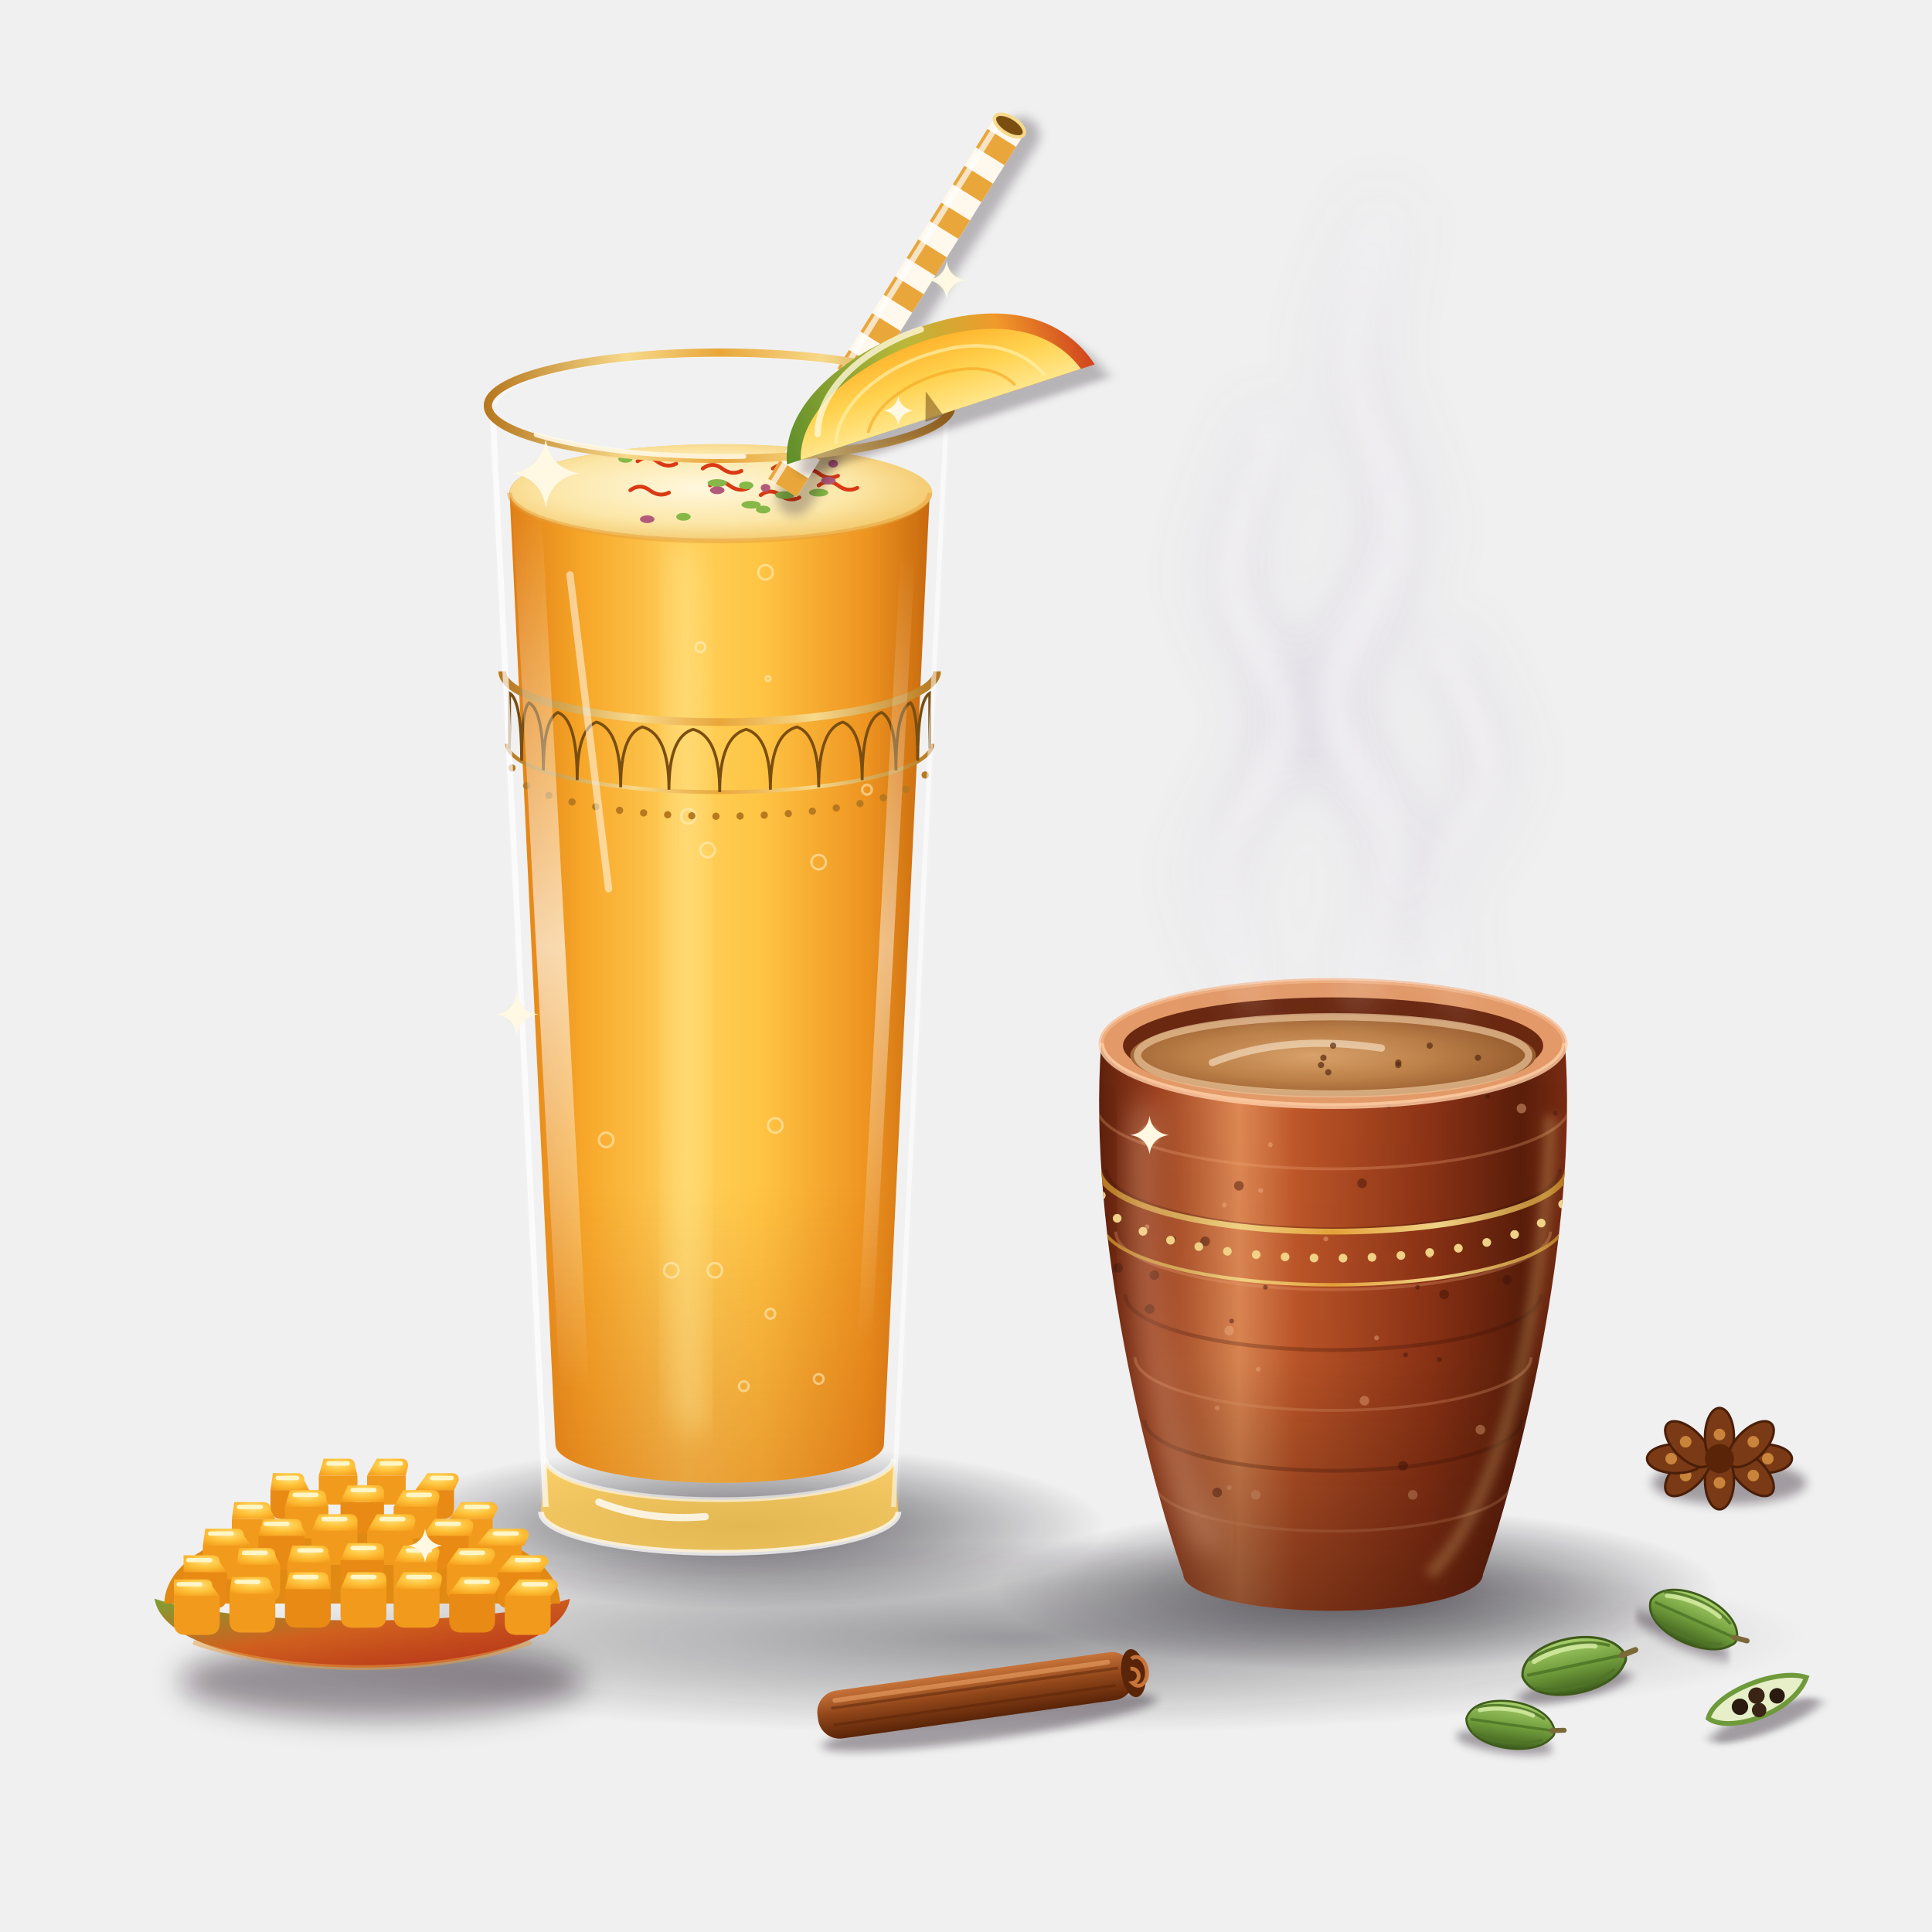
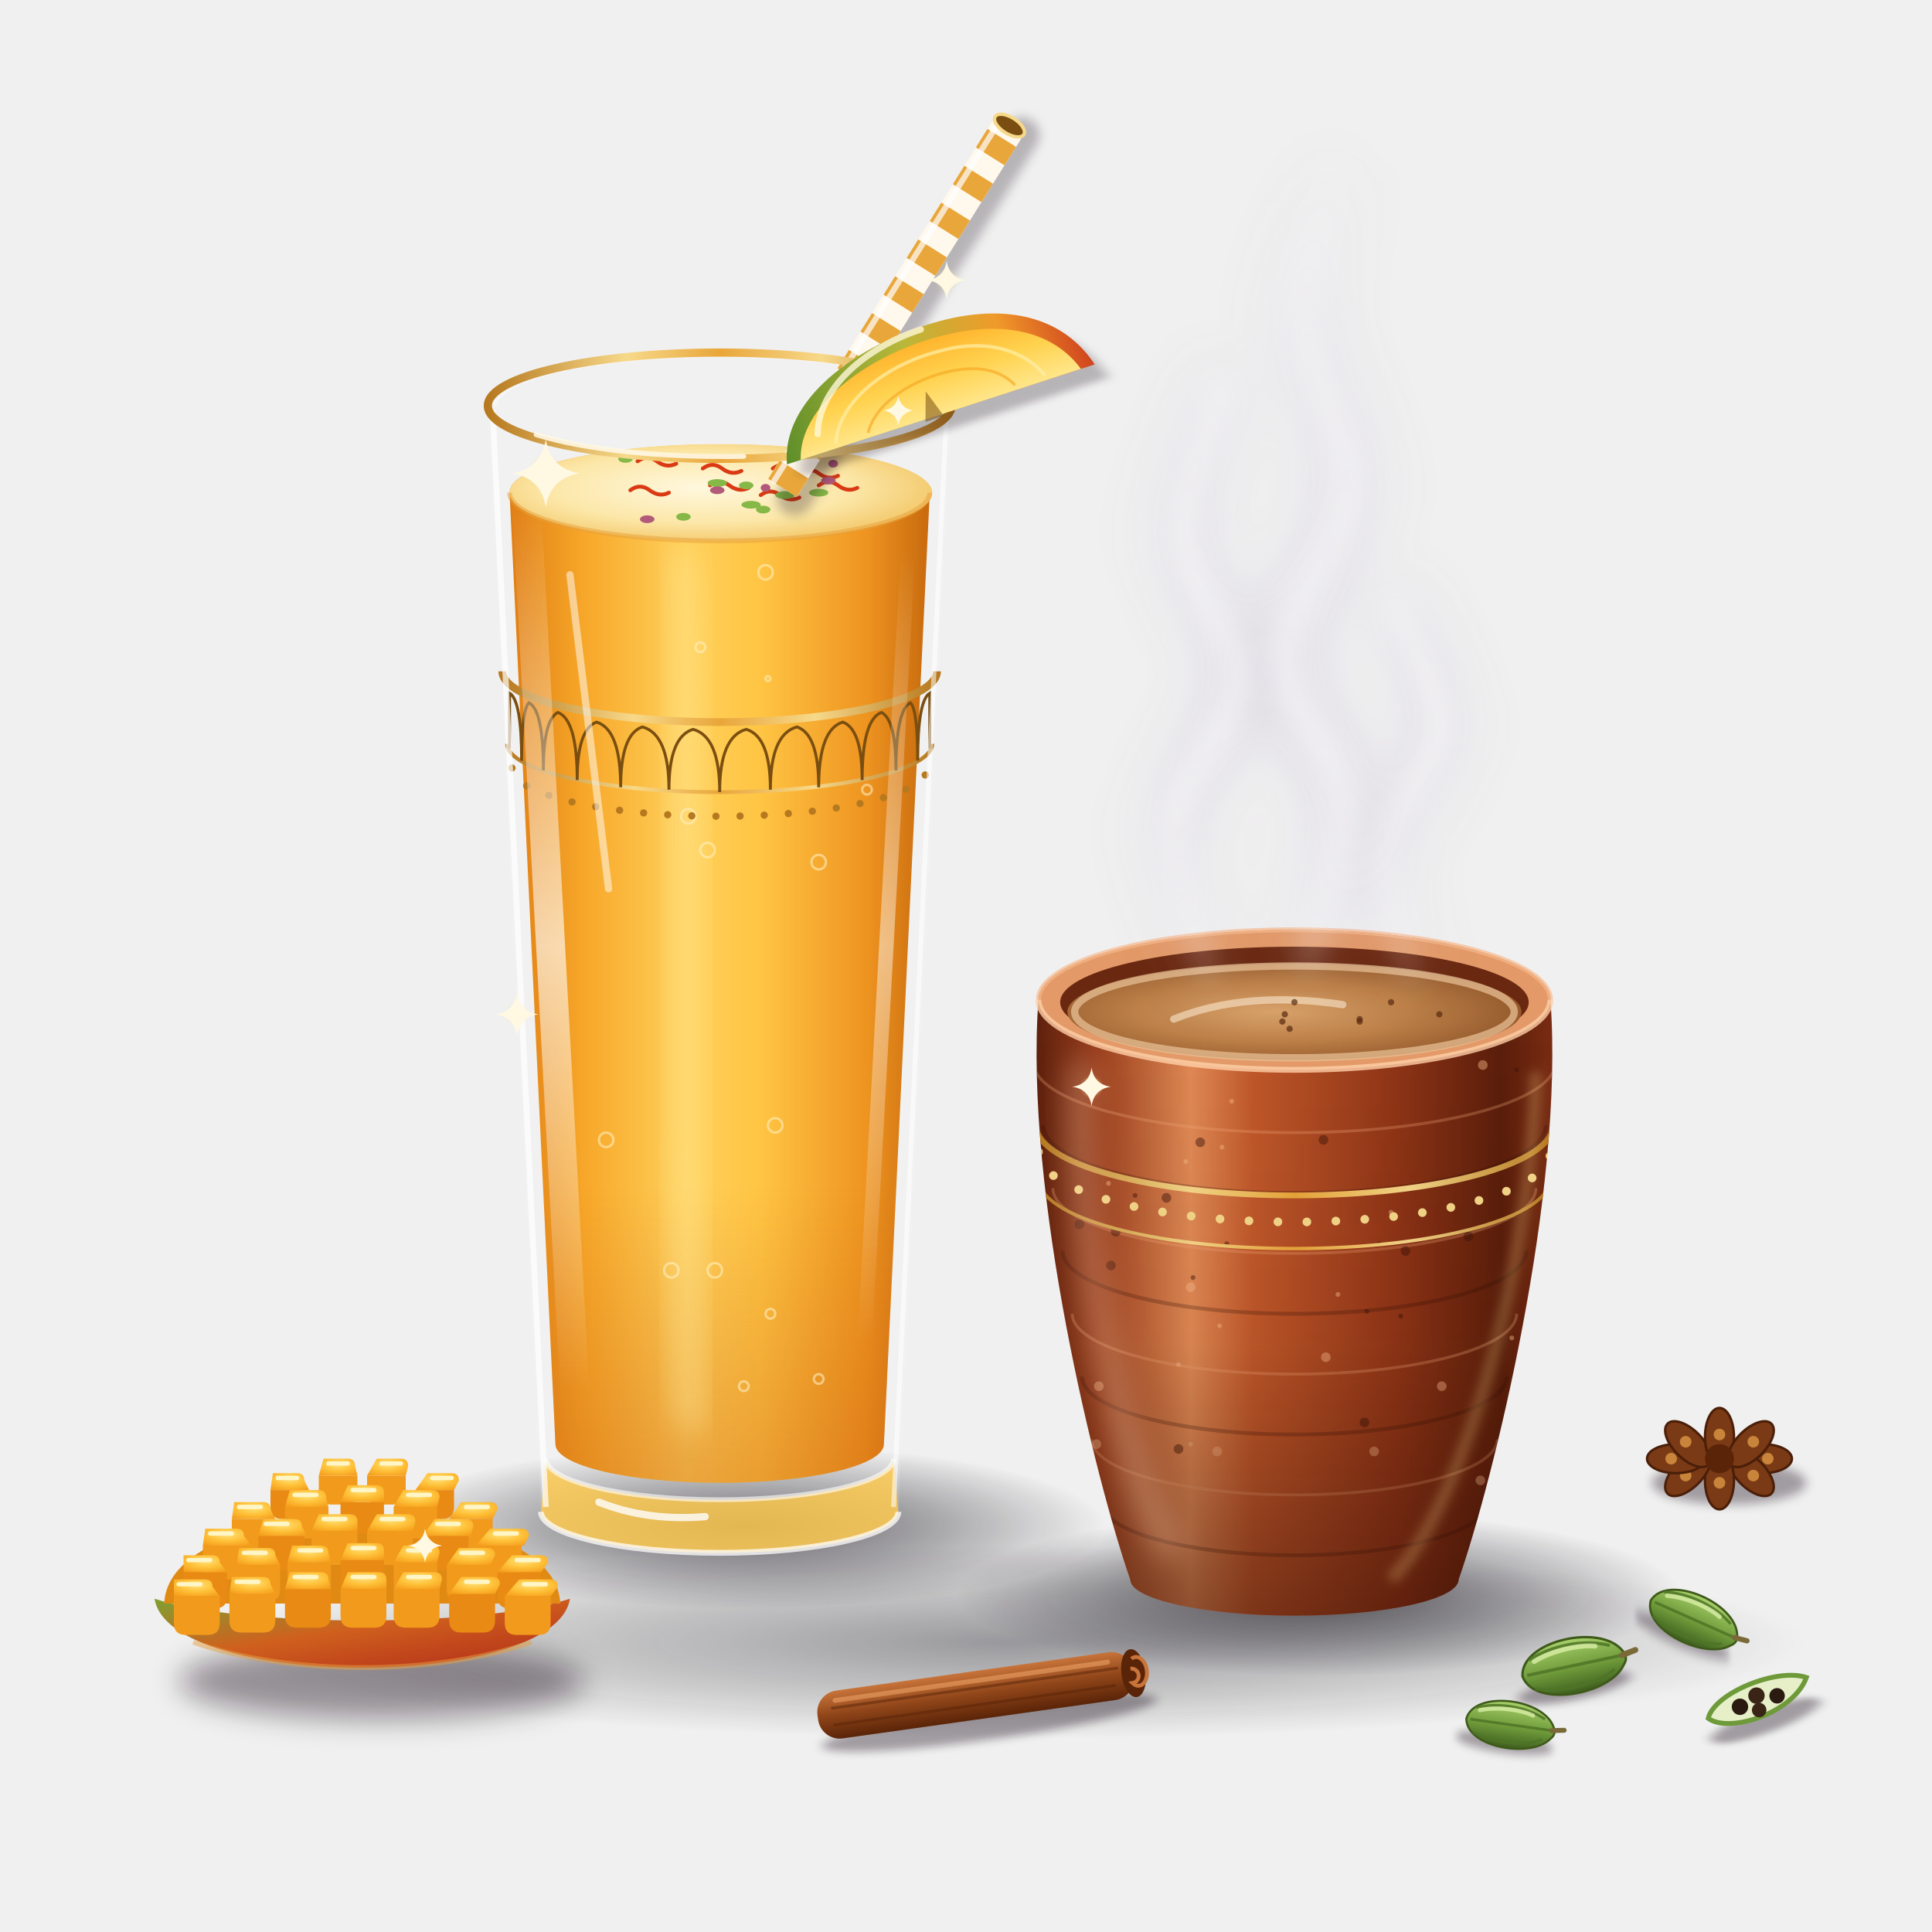
<svg xmlns="http://www.w3.org/2000/svg" viewBox="0 0 800 800" width="800" height="800" role="img" aria-labelledby="ml-t">
  <defs>
    <linearGradient id="ml-foil" x1="0" y1="0" x2="1" y2="1">
      <stop offset="0" stop-color="#B7791F" />
      <stop offset=".38" stop-color="#F7D98A" />
      <stop offset=".58" stop-color="#E9A63A" />
      <stop offset="1" stop-color="#B7791F" />
    </linearGradient>
    <linearGradient id="ml-foilh" x1="0" y1="0" x2="1" y2="0">
      <stop offset="0" stop-color="#B7791F" />
      <stop offset=".3" stop-color="#F7D98A" />
      <stop offset=".5" stop-color="#E9A63A" />
      <stop offset=".72" stop-color="#F7D98A" />
      <stop offset="1" stop-color="#B7791F" />
    </linearGradient>
    <radialGradient id="ml-gs">
      <stop offset="0" stop-color="#07030D" stop-opacity=".62" />
      <stop offset=".55" stop-color="#07030D" stop-opacity=".3" />
      <stop offset="1" stop-color="#07030D" stop-opacity="0" />
    </radialGradient>
    <linearGradient id="ml-st" gradientUnits="userSpaceOnUse" x1="0" y1="440" x2="0" y2="60">
      <stop offset="0" stop-color="#fff" stop-opacity="0" />
      <stop offset=".35" stop-color="#fff" stop-opacity=".55" />
      <stop offset=".8" stop-color="#fff" stop-opacity=".35" />
      <stop offset="1" stop-color="#fff" stop-opacity="0" />
    </linearGradient>
    <linearGradient id="ml-st2" gradientUnits="userSpaceOnUse" x1="0" y1="440" x2="0" y2="60">
      <stop offset="0" stop-color="#9C8AB4" stop-opacity="0" />
      <stop offset=".35" stop-color="#9C8AB4" stop-opacity=".22" />
      <stop offset=".8" stop-color="#9C8AB4" stop-opacity=".12" />
      <stop offset="1" stop-color="#9C8AB4" stop-opacity="0" />
    </linearGradient>
    <radialGradient id="ml-gl">
      <stop offset="0" stop-color="#fff" stop-opacity=".95" />
      <stop offset=".4" stop-color="#FFF3C9" stop-opacity=".45" />
      <stop offset="1" stop-color="#F7D98A" stop-opacity="0" />
    </radialGradient>
    <filter id="ml-b2" x="-20%" y="-20%" width="140%" height="140%">
      <feGaussianBlur stdDeviation="2" />
    </filter>
    <filter id="ml-b5" x="-50%" y="-50%" width="200%" height="200%">
      <feGaussianBlur stdDeviation="5" />
    </filter>
    <filter id="ml-b6" x="-40%" y="-40%" width="180%" height="180%">
      <feGaussianBlur stdDeviation="6" />
    </filter>
    <filter id="ml-b12" x="-50%" y="-50%" width="200%" height="200%">
      <feGaussianBlur stdDeviation="12" />
    </filter>
    <linearGradient id="ml-las" x1="0" y1="0" x2="1" y2="0">
      <stop offset="0" stop-color="#E07E14" />
      <stop offset="0.18" stop-color="#F7A82A" />
      <stop offset="0.42" stop-color="#FFD15C" />
      <stop offset="0.6" stop-color="#FFC443" />
      <stop offset="0.85" stop-color="#EE9420" />
      <stop offset="1" stop-color="#C86A0E" />
    </linearGradient>
    <linearGradient id="ml-lasv" x1="0" y1="0" x2="0" y2="1">
      <stop offset="0" stop-color="#fff" stop-opacity="0" />
      <stop offset="0.7" stop-color="#C2540A" stop-opacity="0" />
      <stop offset="1" stop-color="#C2540A" stop-opacity="0.35" />
    </linearGradient>
    <radialGradient id="ml-froth" cx="0.45" cy="0.45" r="0.6">
      <stop offset="0" stop-color="#FFF8DE" />
      <stop offset="0.6" stop-color="#FCE7A8" />
      <stop offset="1" stop-color="#F2C564" />
    </radialGradient>
    <linearGradient id="ml-gl" x1="0" y1="0" x2="1" y2="0">
      <stop offset="0" stop-color="#fff" stop-opacity="0.55" />
      <stop offset="0.3" stop-color="#fff" stop-opacity="0.08" />
      <stop offset="0.7" stop-color="#fff" stop-opacity="0.04" />
      <stop offset="1" stop-color="#fff" stop-opacity="0.35" />
    </linearGradient>
    <linearGradient id="ml-hl" x1="0" y1="0" x2="0" y2="1">
      <stop offset="0" stop-color="#fff" stop-opacity="0" />
      <stop offset="0.5" stop-color="#fff" stop-opacity="0.85" />
      <stop offset="1" stop-color="#fff" stop-opacity="0" />
    </linearGradient>
    <linearGradient id="ml-clay" x1="0" y1="0" x2="1" y2="0">
      <stop offset="0" stop-color="#5E200C" />
      <stop offset="0.12" stop-color="#9A3E1C" />
      <stop offset="0.3" stop-color="#E08A55" />
      <stop offset="0.42" stop-color="#C0582A" />
      <stop offset="0.7" stop-color="#8E3416" />
      <stop offset="0.9" stop-color="#5A1E0A" />
      <stop offset="1" stop-color="#7A2C12" />
    </linearGradient>
    <linearGradient id="ml-clayv" x1="0" y1="0" x2="0" y2="1">
      <stop offset="0" stop-color="#2A0A02" stop-opacity="0" />
      <stop offset="0.6" stop-color="#2A0A02" stop-opacity="0.05" />
      <stop offset="1" stop-color="#2A0A02" stop-opacity="0.45" />
    </linearGradient>
    <radialGradient id="ml-chai" cx="0.45" cy="0.5" r="0.6">
      <stop offset="0" stop-color="#D9A26A" />
      <stop offset="0.5" stop-color="#BC8048" />
      <stop offset="1" stop-color="#8E5428" />
    </radialGradient>
    <radialGradient id="ml-mf" cx="0.5" cy="0.35" r="0.75">
      <stop offset="0" stop-color="#FFE27A" />
      <stop offset="0.5" stop-color="#FFC23A" />
      <stop offset="1" stop-color="#F59E1C" />
    </radialGradient>
    <linearGradient id="ml-mskin" x1="0" y1="0" x2="1" y2="1">
      <stop offset="0" stop-color="#7FA032" />
      <stop offset="0.45" stop-color="#D0601E" />
      <stop offset="1" stop-color="#B02A18" />
    </linearGradient>
    <linearGradient id="ml-mskin2" x1="0" y1="0" x2="1" y2="0">
      <stop offset="0" stop-color="#5E8E2A" />
      <stop offset="0.45" stop-color="#B8B83A" />
      <stop offset="0.75" stop-color="#F09A2A" />
      <stop offset="1" stop-color="#D0441E" />
    </linearGradient>
    <linearGradient id="ml-mf2" x1="0" y1="0" x2="0" y2="1">
      <stop offset="0" stop-color="#FFB52E" />
      <stop offset="0.5" stop-color="#FFD24E" />
      <stop offset="1" stop-color="#FFE68A" />
    </linearGradient>
    <linearGradient id="ml-card" x1="0" y1="0" x2="0" y2="1">
      <stop offset="0" stop-color="#A8D06A" />
      <stop offset="0.55" stop-color="#6E9A3A" />
      <stop offset="1" stop-color="#3E5E1E" />
    </linearGradient>
    <linearGradient id="ml-cin" x1="0" y1="0" x2="0" y2="1">
      <stop offset="0" stop-color="#C8743A" />
      <stop offset="0.5" stop-color="#8E4418" />
      <stop offset="1" stop-color="#5A2408" />
    </linearGradient>
    <g id="ml-cpod">
      <path d="M-20 0C-18-14 14-15 22-3C24 0 24 2 22 4C14 15-18 14-20 0Z" fill="url(#ml-card)" stroke="#3E5A1A" stroke-width="1" />
      <path d="M-16-6C-6-10 8-10 18-5M-18 0H21M-16 6C-6 10 8 10 18 5" stroke="#4E7426" stroke-width="1.3" fill="none" opacity=".85" />
      <path d="M-14-5C-6-8 6-8 12-6" stroke="#E2F5B0" stroke-width="2" fill="none" stroke-linecap="round" opacity=".7" />
      <path d="M22 0l6-1" stroke="#7A6A3A" stroke-width="2.4" stroke-linecap="round" />
    </g>
    <clipPath id="ml-gc">
      <path d="M202 168L224 626A74 17 0 0 0 372 626L394 168Z" />
    </clipPath>
  </defs>
  <ellipse cx="308" cy="632" rx="150" ry="34" fill="url(#ml-gs)" />
-   <ellipse cx="562" cy="658" rx="150" ry="34" fill="url(#ml-gs)" />
-   <ellipse cx="420" cy="678" rx="330" ry="40" fill="url(#ml-gs)" opacity=".6" />
+   <ellipse cx="546" cy="660" rx="150" ry="34" fill="url(#ml-gs)" />
+   <ellipse cx="420" cy="680" rx="330" ry="40" fill="url(#ml-gs)" opacity=".6" />
  <path d="M202 168L224 626A74 17 0 0 0 372 626L394 168A96 22 0 0 0 202 168Z" fill="#fff" opacity=".1" />
  <path d="M205 168A93 21 0 0 1 391 168" fill="none" stroke="#fff" stroke-width="2" opacity=".35" />
  <path d="M211 204L230 598A68 16 0 0 0 366 598L385 204A87 20 0 0 0 211 204Z" fill="url(#ml-las)" />
  <path d="M211 204L230 598A68 16 0 0 0 366 598L385 204Z" fill="url(#ml-lasv)" />
  <g clip-path="url(#ml-gc)" fill="none" stroke-linecap="round">
    <path d="M278 240L290 580" stroke="#FFE89A" stroke-width="26" opacity=".35" filter="url(#ml-b6)" />
    <circle cx="317" cy="237" r="3" stroke="#FFF2C8" stroke-width="1" opacity=".55" />
    <circle cx="339" cy="571" r="2" stroke="#FFF2C8" stroke-width="1" opacity=".55" />
    <circle cx="290" cy="268" r="2" stroke="#FFF2C8" stroke-width="1" opacity=".55" />
    <circle cx="296" cy="526" r="3" stroke="#FFF2C8" stroke-width="1" opacity=".55" />
    <circle cx="278" cy="526" r="3" stroke="#FFF2C8" stroke-width="1" opacity=".55" />
    <circle cx="285" cy="338" r="3" stroke="#FFF2C8" stroke-width="1" opacity=".55" />
    <circle cx="359" cy="327" r="2" stroke="#FFF2C8" stroke-width="1" opacity=".55" />
    <circle cx="308" cy="574" r="2" stroke="#FFF2C8" stroke-width="1" opacity=".55" />
    <circle cx="293" cy="352" r="3" stroke="#FFF2C8" stroke-width="1" opacity=".55" />
    <circle cx="319" cy="544" r="2" stroke="#FFF2C8" stroke-width="1" opacity=".55" />
    <circle cx="251" cy="472" r="3" stroke="#FFF2C8" stroke-width="1" opacity=".55" />
    <circle cx="318" cy="281" r="1" stroke="#FFF2C8" stroke-width="1" opacity=".55" />
    <circle cx="339" cy="357" r="3" stroke="#FFF2C8" stroke-width="1" opacity=".55" />
    <circle cx="321" cy="466" r="3" stroke="#FFF2C8" stroke-width="1" opacity=".55" />
  </g>
  <path d="M211 204a87 20 0 1 0 175 0a87 20 0 1 0 -175 0Z" fill="url(#ml-froth)" />
  <path d="M211 204A87 20 0 0 0 385 204" fill="none" stroke="#E8A03A" stroke-width="2" opacity=".5" />
  <path d="M261 203q4-3 8 0t8 1" stroke="#D93A14" stroke-width="1.6" fill="none" stroke-linecap="round" />
  <path d="M339 201q4-3 8 0t8 1" stroke="#D93A14" stroke-width="1.6" fill="none" stroke-linecap="round" />
  <path d="M331 196q4-3 8 0t8 1" stroke="#D93A14" stroke-width="1.6" fill="none" stroke-linecap="round" />
  <path d="M315 205q4-3 8 0t8 1" stroke="#D93A14" stroke-width="1.6" fill="none" stroke-linecap="round" />
  <path d="M294 201q4-3 8 0t8 1" stroke="#D93A14" stroke-width="1.6" fill="none" stroke-linecap="round" />
  <path d="M320 194q4-3 8 0t8 1" stroke="#D93A14" stroke-width="1.6" fill="none" stroke-linecap="round" />
  <path d="M264 191q4-3 8 0t8 1" stroke="#D93A14" stroke-width="1.6" fill="none" stroke-linecap="round" />
  <path d="M291 194q4-3 8 0t8 1" stroke="#D93A14" stroke-width="1.6" fill="none" stroke-linecap="round" />
  <ellipse cx="343" cy="199" rx="3" ry="1.6" fill="#B25A7A" />
  <ellipse cx="316" cy="211" rx="3" ry="1.6" fill="#86B848" />
  <ellipse cx="325" cy="205" rx="4" ry="1.6" fill="#86B848" />
  <ellipse cx="317" cy="202" rx="2" ry="1.6" fill="#B25A7A" />
  <ellipse cx="297" cy="200" rx="4" ry="1.6" fill="#86B848" />
  <ellipse cx="283" cy="214" rx="3" ry="1.6" fill="#86B848" />
  <ellipse cx="268" cy="215" rx="3" ry="1.6" fill="#B25A7A" />
  <ellipse cx="309" cy="201" rx="3" ry="1.6" fill="#86B848" />
  <ellipse cx="311" cy="209" rx="4" ry="1.6" fill="#86B848" />
  <ellipse cx="297" cy="203" rx="3" ry="1.6" fill="#B25A7A" />
  <ellipse cx="259" cy="190" rx="3" ry="1.6" fill="#86B848" />
  <ellipse cx="339" cy="204" rx="4" ry="1.6" fill="#86B848" />
  <ellipse cx="345" cy="192" rx="2" ry="1.6" fill="#B25A7A" />
  <ellipse cx="333" cy="193" rx="2" ry="1.6" fill="#86B848" />
  <path d="M324 202L418 52" stroke="#07030D" stroke-width="15" opacity=".25" stroke-linecap="round" transform="translate(5 4)" filter="url(#ml-b2)" />
  <path d="M324 202L418 52" stroke="#FFF8EC" stroke-width="14" />
  <path d="M324 202L418 52" stroke="#E9A63A" stroke-width="14" stroke-dasharray="9 9" />
  <path d="M320 200L414 50" stroke="#fff" stroke-width="2.4" opacity=".7" />
  <ellipse cx="418" cy="52" rx="7" ry="3.4" transform="rotate(32 418 52)" fill="#7A4E10" stroke="#F7D98A" stroke-width="1.4" />
  <path d="M226 604L224 626A74 17 0 0 0 372 626L370 604A72 17 0 0 1 226 604Z" fill="#FFC94A" opacity=".8" />
  <path d="M226 604A72 17 0 0 0 370 604" fill="none" stroke="#fff" stroke-width="2" opacity=".6" />
  <path d="M224 626A74 17 0 0 0 372 626" fill="none" stroke="#fff" stroke-width="2.4" opacity=".75" />
  <path d="M248 622q20 8 44 6" stroke="#fff" stroke-width="3" fill="none" opacity=".8" stroke-linecap="round" />
  <g fill="none">
    <path d="M208 278A90 21 0 0 0 388 278" stroke="url(#ml-foilh)" stroke-width="3.2" />
    <path d="M210 308A88 20 0 0 0 386 308" stroke="url(#ml-foilh)" stroke-width="1.6" />
    <path d="M385 310Q385 290 385 287Q380 290 380 315M380 315Q380 294 377 291Q371 294 371 319M371 319Q371 298 365 295Q357 298 357 323M357 323Q357 302 349 299Q339 302 339 326M339 326Q339 304 330 301Q319 304 319 327M319 327Q319 305 309 302Q298 305 298 328M298 328Q298 305 287 302Q277 305 277 327M277 327Q277 304 266 301Q257 304 257 326M257 326Q257 302 247 299Q239 302 239 323M239 323Q239 298 231 295Q225 298 225 319M225 319Q225 294 219 291Q216 294 216 315M216 315Q216 290 211 287Q211 290 211 310" stroke="#7A4E10" stroke-width="1.2" />
    <path d="M212 318A86 20 0 0 0 384 318" stroke="#B7791F" stroke-width="3" stroke-dasharray="0 10" stroke-linecap="round" />
  </g>
  <path d="M204 170L226 624" stroke="#fff" stroke-width="2.4" opacity=".7" />
  <path d="M392 170L370 624" stroke="#fff" stroke-width="2" opacity=".55" />
  <path d="M218 208L238 576" stroke="url(#ml-hl)" stroke-width="12" opacity=".75" stroke-linecap="round" />
  <path d="M236 238L252 368" stroke="#fff" stroke-width="3" opacity=".5" stroke-linecap="round" />
  <path d="M376 228L358 556" stroke="url(#ml-hl)" stroke-width="6" opacity=".55" stroke-linecap="round" />
  <path d="M202 168a96 22 0 1 0 192 0a96 22 0 1 0 -192 0Z" fill="none" stroke="url(#ml-foilh)" stroke-width="3.4" />
  <path d="M222 180A96 22 0 0 0 308 189" fill="none" stroke="#FFF8E6" stroke-width="2" opacity=".9" stroke-linecap="round" />
  <g transform="translate(388 170) rotate(-18)">
    <path d="M-66 2C-60-24-24-36 10-35C42-34 62-20 68 2Z" fill="#07030D" opacity=".25" transform="translate(4 7)" filter="url(#ml-b2)" />
    <path d="M-66 2C-60-24-24-36 10-35C42-34 62-20 68 2Z" fill="url(#ml-mskin2)" />
    <path d="M-60 2C-54-19-22-30 8-29C38-28 56-16 62 2Z" fill="url(#ml-mf2)" />
    <path d="M-44 0C-38-16-14-25 10-23C28-22 42-13 47 0" stroke="#FFF0A8" stroke-width="1.4" fill="none" opacity=".7" />
    <path d="M-30 0C-24-10-8-15 8-14C22-13 30-8 34 0" stroke="#F5A41E" stroke-width="1.2" fill="none" opacity=".6" />
    <path d="M-50-6C-44-24-20-34 4-34" stroke="#FFF8D8" stroke-width="2.6" fill="none" opacity=".8" stroke-linecap="round" />
    <path d="M-6 3l4-12l4 12Z" fill="#7A4E10" opacity=".55" />
  </g>
  <clipPath id="ml-kc">
-     <path d="M456 432C450 512 476 612 490 652A62 15 0 0 0 614 652C628 612 654 512 648 432A96 26 0 0 0 456 432Z" />
+     <path d="M430 414C424 494 454 614 468 654A68 15 0 0 0 604 654C618 614 648 494 642 414A106 29 0 0 0 430 414Z" />
  </clipPath>
-   <path d="M456 432C450 512 476 612 490 652A62 15 0 0 0 614 652C628 612 654 512 648 432A96 26 0 0 0 456 432Z" fill="url(#ml-clay)" />
+   <path d="M430 414C424 494 454 614 468 654A68 15 0 0 0 604 654C618 614 648 494 642 414A106 29 0 0 0 430 414Z" fill="url(#ml-clay)" />
  <g clip-path="url(#ml-kc)">
-     <path d="M454 458A98 26 0 0 0 650 458" fill="none" stroke="#F2A878" stroke-width="1.2" opacity="0.3" />
-     <path d="M458 484A94 25 0 0 0 646 484" fill="none" stroke="#2A0A02" stroke-width="1.6" opacity="0.25" />
-     <path d="M462 510A90 24 0 0 0 642 510" fill="none" stroke="#F2A878" stroke-width="1.2" opacity="0.3" />
-     <path d="M466 536A86 23 0 0 0 638 536" fill="none" stroke="#2A0A02" stroke-width="1.6" opacity="0.25" />
-     <path d="M470 562A82 22 0 0 0 634 562" fill="none" stroke="#F2A878" stroke-width="1.2" opacity="0.3" />
-     <path d="M474 588A78 21 0 0 0 630 588" fill="none" stroke="#2A0A02" stroke-width="1.6" opacity="0.25" />
-     <path d="M478 614A74 20 0 0 0 626 614" fill="none" stroke="#F2A878" stroke-width="1.2" opacity="0.3" />
-     <circle cx="470" cy="616" r="2" fill="#F6B88A" opacity=".45" />
-     <circle cx="478" cy="528" r="2" fill="#3A1206" opacity=".45" />
-     <circle cx="521" cy="567" r="1" fill="#F6B88A" opacity=".45" />
-     <circle cx="504" cy="618" r="2" fill="#3A1206" opacity=".45" />
-     <circle cx="592" cy="520" r="1" fill="#F6B88A" opacity=".45" />
-     <circle cx="486" cy="513" r="1" fill="#3A1206" opacity=".45" />
-     <circle cx="629" cy="631" r="2" fill="#F6B88A" opacity=".45" />
-     <circle cx="587" cy="533" r="1" fill="#3A1206" opacity=".45" />
-     <circle cx="520" cy="619" r="2" fill="#F6B88A" opacity=".45" />
-     <circle cx="476" cy="542" r="2" fill="#3A1206" opacity=".45" />
-     <circle cx="475" cy="508" r="1" fill="#F6B88A" opacity=".45" />
-     <circle cx="564" cy="490" r="2" fill="#3A1206" opacity=".45" />
-     <circle cx="526" cy="474" r="1" fill="#F6B88A" opacity=".45" />
-     <circle cx="624" cy="530" r="2" fill="#3A1206" opacity=".45" />
-     <circle cx="565" cy="580" r="2" fill="#F6B88A" opacity=".45" />
-     <circle cx="616" cy="454" r="1" fill="#3A1206" opacity=".45" />
-     <circle cx="504" cy="583" r="1" fill="#F6B88A" opacity=".45" />
-     <circle cx="644" cy="461" r="1" fill="#3A1206" opacity=".45" />
-     <circle cx="630" cy="459" r="2" fill="#F6B88A" opacity=".45" />
-     <circle cx="513" cy="491" r="2" fill="#3A1206" opacity=".45" />
-     <circle cx="585" cy="619" r="2" fill="#F6B88A" opacity=".45" />
-     <circle cx="575" cy="458" r="1" fill="#3A1206" opacity=".45" />
-     <circle cx="570" cy="554" r="1" fill="#F6B88A" opacity=".45" />
-     <circle cx="581" cy="607" r="2" fill="#3A1206" opacity=".45" />
-     <circle cx="549" cy="513" r="1" fill="#F6B88A" opacity=".45" />
-     <circle cx="582" cy="561" r="1" fill="#3A1206" opacity=".45" />
-     <circle cx="613" cy="592" r="2" fill="#F6B88A" opacity=".45" />
-     <circle cx="510" cy="547" r="1" fill="#3A1206" opacity=".45" />
-     <circle cx="507" cy="499" r="1" fill="#F6B88A" opacity=".45" />
-     <circle cx="499" cy="514" r="2" fill="#3A1206" opacity=".45" />
-     <circle cx="471" cy="592" r="2" fill="#F6B88A" opacity=".45" />
-     <circle cx="598" cy="536" r="2" fill="#3A1206" opacity=".45" />
-     <circle cx="642" cy="572" r="1" fill="#F6B88A" opacity=".45" />
-     <circle cx="524" cy="533" r="1" fill="#3A1206" opacity=".45" />
-     <circle cx="509" cy="551" r="2" fill="#F6B88A" opacity=".45" />
-     <circle cx="463" cy="525" r="2" fill="#3A1206" opacity=".45" />
-     <circle cx="509" cy="616" r="1" fill="#F6B88A" opacity=".45" />
-     <circle cx="526" cy="455" r="1" fill="#3A1206" opacity=".45" />
-     <circle cx="522" cy="493" r="1" fill="#F6B88A" opacity=".45" />
-     <circle cx="596" cy="563" r="1" fill="#3A1206" opacity=".45" />
-     <path d="M455 484A97 26 0 0 0 649 484" fill="none" stroke="url(#ml-foilh)" stroke-width="2.4" />
-     <path d="M456 506A96 26 0 0 0 648 506" fill="none" stroke="url(#ml-foilh)" stroke-width="1.4" />
-     <path d="M456 495A96 26 0 0 0 648 495" fill="none" stroke="#F7D98A" stroke-width="3.6" stroke-dasharray="0 12" stroke-linecap="round" />
-     <path d="M456 432C450 512 476 612 490 652A62 15 0 0 0 614 652C628 612 654 512 648 432A96 26 0 0 0 456 432Z" fill="url(#ml-clayv)" />
-     <path d="M474 462C470 532 482 612 500 638" fill="none" stroke="#FFD2B0" stroke-width="10" opacity=".35" stroke-linecap="round" filter="url(#ml-b6)" />
-     <path d="M642 462C640 542 622 622 592 652" fill="none" stroke="#F7D98A" stroke-width="5" opacity=".25" filter="url(#ml-b2)" />
-   </g>
-   <path d="M456 432a96 26 0 1 0 192 0a96 26 0 1 0 -192 0Z" fill="#E39A68" />
-   <path d="M465 433a87 20 0 1 0 174 0a87 20 0 1 0 -174 0Z" fill="#6A2810" />
-   <path d="M468 437a84 17 0 1 0 168 0a84 17 0 1 0 -168 0Z" fill="url(#ml-chai)" />
-   <path d="M471 437a81 16 0 1 0 162 0a81 16 0 1 0 -162 0Z" fill="none" stroke="#EBC59A" stroke-width="3" opacity=".7" />
-   <path d="M502 440q30-12 70-6" stroke="#FFF0D8" stroke-width="3" fill="none" opacity=".55" stroke-linecap="round" />
-   <circle cx="579" cy="440" r="1.3" fill="#5A2A10" opacity=".7" />
-   <circle cx="550" cy="444" r="1.3" fill="#5A2A10" opacity=".7" />
-   <circle cx="579" cy="441" r="1.3" fill="#5A2A10" opacity=".7" />
-   <circle cx="592" cy="433" r="1.3" fill="#5A2A10" opacity=".7" />
-   <circle cx="552" cy="433" r="1.3" fill="#5A2A10" opacity=".7" />
-   <circle cx="612" cy="438" r="1.3" fill="#5A2A10" opacity=".7" />
-   <circle cx="548" cy="438" r="1.3" fill="#5A2A10" opacity=".7" />
-   <circle cx="547" cy="441" r="1.3" fill="#5A2A10" opacity=".7" />
-   <path d="M456 432A96 26 0 0 1 648 432" fill="none" stroke="#F6B88A" stroke-width="2" opacity=".7" />
-   <path d="M456 432A96 26 0 0 0 648 432" fill="none" stroke="#FFD0A8" stroke-width="2.4" opacity=".8" />
+     <path d="M428 440A108 29 0 0 0 644 440" fill="none" stroke="#F2A878" stroke-width="1.2" opacity="0.3" />
+     <path d="M432 466A104 28 0 0 0 640 466" fill="none" stroke="#2A0A02" stroke-width="1.6" opacity="0.25" />
+     <path d="M436 492A100 27 0 0 0 636 492" fill="none" stroke="#F2A878" stroke-width="1.2" opacity="0.3" />
+     <path d="M440 518A96 26 0 0 0 632 518" fill="none" stroke="#2A0A02" stroke-width="1.6" opacity="0.25" />
+     <path d="M444 544A92 25 0 0 0 628 544" fill="none" stroke="#F2A878" stroke-width="1.2" opacity="0.3" />
+     <path d="M448 570A88 24 0 0 0 624 570" fill="none" stroke="#2A0A02" stroke-width="1.6" opacity="0.25" />
+     <path d="M452 596A84 23 0 0 0 620 596" fill="none" stroke="#F2A878" stroke-width="1.2" opacity="0.3" />
+     <path d="M456 622A80 22 0 0 0 616 622" fill="none" stroke="#2A0A02" stroke-width="1.6" opacity="0.25" />
+     <circle cx="454" cy="598" r="2" fill="#F6B88A" opacity=".45" />
+     <circle cx="462" cy="510" r="2" fill="#3A1206" opacity=".45" />
+     <circle cx="505" cy="549" r="1" fill="#F6B88A" opacity=".45" />
+     <circle cx="488" cy="600" r="2" fill="#3A1206" opacity=".45" />
+     <circle cx="576" cy="502" r="1" fill="#F6B88A" opacity=".45" />
+     <circle cx="470" cy="495" r="1" fill="#3A1206" opacity=".45" />
+     <circle cx="613" cy="613" r="2" fill="#F6B88A" opacity=".45" />
+     <circle cx="571" cy="515" r="1" fill="#3A1206" opacity=".45" />
+     <circle cx="504" cy="601" r="2" fill="#F6B88A" opacity=".45" />
+     <circle cx="460" cy="524" r="2" fill="#3A1206" opacity=".45" />
+     <circle cx="459" cy="490" r="1" fill="#F6B88A" opacity=".45" />
+     <circle cx="548" cy="472" r="2" fill="#3A1206" opacity=".45" />
+     <circle cx="510" cy="456" r="1" fill="#F6B88A" opacity=".45" />
+     <circle cx="608" cy="512" r="2" fill="#3A1206" opacity=".45" />
+     <circle cx="549" cy="562" r="2" fill="#F6B88A" opacity=".45" />
+     <circle cx="600" cy="436" r="1" fill="#3A1206" opacity=".45" />
+     <circle cx="488" cy="565" r="1" fill="#F6B88A" opacity=".45" />
+     <circle cx="628" cy="443" r="1" fill="#3A1206" opacity=".45" />
+     <circle cx="614" cy="441" r="2" fill="#F6B88A" opacity=".45" />
+     <circle cx="497" cy="473" r="2" fill="#3A1206" opacity=".45" />
+     <circle cx="569" cy="601" r="2" fill="#F6B88A" opacity=".45" />
+     <circle cx="559" cy="440" r="1" fill="#3A1206" opacity=".45" />
+     <circle cx="554" cy="536" r="1" fill="#F6B88A" opacity=".45" />
+     <circle cx="565" cy="589" r="2" fill="#3A1206" opacity=".45" />
+     <circle cx="533" cy="495" r="1" fill="#F6B88A" opacity=".45" />
+     <circle cx="566" cy="543" r="1" fill="#3A1206" opacity=".45" />
+     <circle cx="597" cy="574" r="2" fill="#F6B88A" opacity=".45" />
+     <circle cx="494" cy="529" r="1" fill="#3A1206" opacity=".45" />
+     <circle cx="491" cy="481" r="1" fill="#F6B88A" opacity=".45" />
+     <circle cx="483" cy="496" r="2" fill="#3A1206" opacity=".45" />
+     <circle cx="455" cy="574" r="2" fill="#F6B88A" opacity=".45" />
+     <circle cx="582" cy="518" r="2" fill="#3A1206" opacity=".45" />
+     <circle cx="626" cy="554" r="1" fill="#F6B88A" opacity=".45" />
+     <circle cx="508" cy="515" r="1" fill="#3A1206" opacity=".45" />
+     <circle cx="493" cy="533" r="2" fill="#F6B88A" opacity=".45" />
+     <circle cx="447" cy="507" r="2" fill="#3A1206" opacity=".45" />
+     <circle cx="493" cy="598" r="1" fill="#F6B88A" opacity=".45" />
+     <circle cx="510" cy="437" r="1" fill="#3A1206" opacity=".45" />
+     <circle cx="506" cy="475" r="1" fill="#F6B88A" opacity=".45" />
+     <circle cx="580" cy="545" r="1" fill="#3A1206" opacity=".45" />
+     <path d="M429 466A107 29 0 0 0 643 466" fill="none" stroke="url(#ml-foilh)" stroke-width="2.4" />
+     <path d="M430 488A106 29 0 0 0 642 488" fill="none" stroke="url(#ml-foilh)" stroke-width="1.4" />
+     <path d="M430 477A106 29 0 0 0 642 477" fill="none" stroke="#F7D98A" stroke-width="3.6" stroke-dasharray="0 12" stroke-linecap="round" />
+     <path d="M430 414C424 494 454 614 468 654A68 15 0 0 0 604 654C618 614 648 494 642 414A106 29 0 0 0 430 414Z" fill="url(#ml-clayv)" />
+     <path d="M448 444C444 514 466 614 484 640" fill="none" stroke="#FFD2B0" stroke-width="10" opacity=".35" stroke-linecap="round" filter="url(#ml-b6)" />
+     <path d="M636 444C634 524 606 624 576 654" fill="none" stroke="#F7D98A" stroke-width="5" opacity=".25" filter="url(#ml-b2)" />
+   </g>
+   <path d="M430 414a106 29 0 1 0 212 0a106 29 0 1 0 -212 0Z" fill="#E39A68" />
+   <path d="M439 415a97 23 0 1 0 194 0a97 23 0 1 0 -194 0Z" fill="#6A2810" />
+   <path d="M442 419a94 20 0 1 0 188 0a94 20 0 1 0 -188 0Z" fill="url(#ml-chai)" />
+   <path d="M445 419a91 19 0 1 0 182 0a91 19 0 1 0 -182 0Z" fill="none" stroke="#EBC59A" stroke-width="3" opacity=".7" />
+   <path d="M486 422q30-12 70-6" stroke="#FFF0D8" stroke-width="3" fill="none" opacity=".55" stroke-linecap="round" />
+   <circle cx="563" cy="422" r="1.3" fill="#5A2A10" opacity=".7" />
+   <circle cx="534" cy="426" r="1.3" fill="#5A2A10" opacity=".7" />
+   <circle cx="563" cy="423" r="1.3" fill="#5A2A10" opacity=".7" />
+   <circle cx="576" cy="415" r="1.3" fill="#5A2A10" opacity=".7" />
+   <circle cx="536" cy="415" r="1.3" fill="#5A2A10" opacity=".7" />
+   <circle cx="596" cy="420" r="1.3" fill="#5A2A10" opacity=".7" />
+   <circle cx="532" cy="420" r="1.3" fill="#5A2A10" opacity=".7" />
+   <circle cx="531" cy="423" r="1.3" fill="#5A2A10" opacity=".7" />
+   <path d="M430 414A106 29 0 0 1 642 414" fill="none" stroke="#F6B88A" stroke-width="2" opacity=".7" />
+   <path d="M430 414A106 29 0 0 0 642 414" fill="none" stroke="#FFD0A8" stroke-width="2.4" opacity=".8" />
  <ellipse cx="158" cy="696" rx="84" ry="16" fill="#07030D" opacity=".4" filter="url(#ml-b6)" />
  <path d="M64 662C70 700 230 700 236 662C200 674 100 674 64 662Z" fill="url(#ml-mskin)" />
  <path d="M80 680C120 694 180 694 220 680" stroke="#E8A040" stroke-width="2" fill="none" opacity=".5" />
  <path d="M68 664C70 616 230 616 232 664Z" fill="#E08A14" />
  <path d="M112 617h16v7q0 5-5 5h-6q-5 0-5-5Z" fill="#E88A14" />
  <path d="M112 617l1 -7h10q3 0 3 3l2 4Z" fill="url(#ml-mf)" />
  <path d="M115 612h8" stroke="#FFF6C8" stroke-width="1.8" stroke-linecap="round" />
  <path d="M132 611h16v7q0 5-5 5h-6q-5 0-5-5Z" fill="#F29A1C" />
  <path d="M132 611l2 -7h10q3 0 3 3l1 4Z" fill="url(#ml-mf)" />
  <path d="M136 606h8" stroke="#FFF6C8" stroke-width="1.8" stroke-linecap="round" />
  <path d="M152 611h16v7q0 5-5 5h-6q-5 0-5-5Z" fill="#F29A1C" />
  <path d="M152 611l4 -7h10q3 0 3 3l-1 4Z" fill="url(#ml-mf)" />
  <path d="M158 606h8" stroke="#FFF6C8" stroke-width="1.8" stroke-linecap="round" />
  <path d="M172 617h16v7q0 5-5 5h-6q-5 0-5-5Z" fill="#E88A14" />
  <path d="M172 617l5 -7h10q3 0 3 3l-2 4Z" fill="url(#ml-mf)" />
  <path d="M179 612h8" stroke="#FFF6C8" stroke-width="1.8" stroke-linecap="round" />
  <path d="M96 629h18v8q0 5-5 5h-8q-5 0-5-5Z" fill="#F29A1C" />
  <path d="M96 629l1 -7h12q3 0 3 3l2 4Z" fill="url(#ml-mf)" />
  <path d="M99 624h9" stroke="#FFF6C8" stroke-width="1.8" stroke-linecap="round" />
  <path d="M118 624h18v8q0 5-5 5h-8q-5 0-5-5Z" fill="#F29A1C" />
  <path d="M118 624l2 -7h12q3 0 3 3l1 4Z" fill="url(#ml-mf)" />
  <path d="M122 619h9" stroke="#FFF6C8" stroke-width="1.8" stroke-linecap="round" />
  <path d="M141 622h18v8q0 5-5 5h-8q-5 0-5-5Z" fill="#E88A14" />
  <path d="M141 622l3 -7h12q3 0 3 3l0 4Z" fill="url(#ml-mf)" />
  <path d="M146 617h9" stroke="#FFF6C8" stroke-width="1.8" stroke-linecap="round" />
  <path d="M163 624h18v8q0 5-5 5h-8q-5 0-5-5Z" fill="#F29A1C" />
  <path d="M163 624l4 -7h12q3 0 3 3l-1 4Z" fill="url(#ml-mf)" />
  <path d="M169 619h9" stroke="#FFF6C8" stroke-width="1.8" stroke-linecap="round" />
  <path d="M186 629h18v8q0 5-5 5h-8q-5 0-5-5Z" fill="#F29A1C" />
  <path d="M186 629l5 -7h12q3 0 3 3l-2 4Z" fill="url(#ml-mf)" />
  <path d="M193 624h9" stroke="#FFF6C8" stroke-width="1.8" stroke-linecap="round" />
  <path d="M84 640h19v9q0 5-5 5h-9q-5 0-5-5Z" fill="#F29A1C" />
  <path d="M84 640l1 -7h13q3 0 3 3l3 4Z" fill="url(#ml-mf)" />
  <path d="M87 635h9" stroke="#FFF6C8" stroke-width="1.8" stroke-linecap="round" />
  <path d="M107 636h19v9q0 5-5 5h-9q-5 0-5-5Z" fill="#E88A14" />
  <path d="M107 636l2 -7h13q3 0 3 3l2 4Z" fill="url(#ml-mf)" />
  <path d="M110 631h9" stroke="#FFF6C8" stroke-width="1.8" stroke-linecap="round" />
  <path d="M129 634h19v9q0 5-5 5h-9q-5 0-5-5Z" fill="#F29A1C" />
  <path d="M129 634l3 -7h13q3 0 3 3l0 4Z" fill="url(#ml-mf)" />
  <path d="M134 629h9" stroke="#FFF6C8" stroke-width="1.8" stroke-linecap="round" />
  <path d="M152 634h19v9q0 5-5 5h-9q-5 0-5-5Z" fill="#F29A1C" />
  <path d="M152 634l4 -7h13q3 0 3 3l-1 4Z" fill="url(#ml-mf)" />
  <path d="M158 629h9" stroke="#FFF6C8" stroke-width="1.8" stroke-linecap="round" />
  <path d="M175 636h19v9q0 5-5 5h-9q-5 0-5-5Z" fill="#E88A14" />
  <path d="M175 636l5 -7h13q3 0 3 3l-1 4Z" fill="url(#ml-mf)" />
  <path d="M181 631h9" stroke="#FFF6C8" stroke-width="1.8" stroke-linecap="round" />
  <path d="M197 640h19v9q0 5-5 5h-9q-5 0-5-5Z" fill="#F29A1C" />
  <path d="M197 640l6 -7h13q3 0 3 3l-2 4Z" fill="url(#ml-mf)" />
  <path d="M205 635h9" stroke="#FFF6C8" stroke-width="1.8" stroke-linecap="round" />
  <path d="M76 651h18v10q0 5-5 5h-8q-5 0-5-5Z" fill="#E88A14" />
  <path d="M76 651l0 -7h12q3 0 3 3l3 4Z" fill="url(#ml-mf)" />
  <path d="M78 646h9" stroke="#FFF6C8" stroke-width="1.8" stroke-linecap="round" />
  <path d="M98 648h18v10q0 5-5 5h-8q-5 0-5-5Z" fill="#F29A1C" />
  <path d="M98 648l1 -7h12q3 0 3 3l2 4Z" fill="url(#ml-mf)" />
  <path d="M101 643h9" stroke="#FFF6C8" stroke-width="1.8" stroke-linecap="round" />
  <path d="M119 647h18v10q0 5-5 5h-8q-5 0-5-5Z" fill="#F29A1C" />
  <path d="M119 647l2 -7h12q3 0 3 3l1 4Z" fill="url(#ml-mf)" />
  <path d="M124 642h9" stroke="#FFF6C8" stroke-width="1.8" stroke-linecap="round" />
  <path d="M141 646h18v10q0 5-5 5h-8q-5 0-5-5Z" fill="#E88A14" />
  <path d="M141 646l3 -7h12q3 0 3 3l0 4Z" fill="url(#ml-mf)" />
  <path d="M146 641h9" stroke="#FFF6C8" stroke-width="1.8" stroke-linecap="round" />
  <path d="M163 647h18v10q0 5-5 5h-8q-5 0-5-5Z" fill="#F29A1C" />
  <path d="M163 647l4 -7h12q3 0 3 3l-1 4Z" fill="url(#ml-mf)" />
  <path d="M169 642h9" stroke="#FFF6C8" stroke-width="1.8" stroke-linecap="round" />
  <path d="M185 648h18v10q0 5-5 5h-8q-5 0-5-5Z" fill="#F29A1C" />
  <path d="M185 648l5 -7h12q3 0 3 3l-2 4Z" fill="url(#ml-mf)" />
  <path d="M191 643h9" stroke="#FFF6C8" stroke-width="1.8" stroke-linecap="round" />
  <path d="M206 651h18v10q0 5-5 5h-8q-5 0-5-5Z" fill="#E88A14" />
  <path d="M206 651l6 -7h12q3 0 3 3l-3 4Z" fill="url(#ml-mf)" />
  <path d="M214 646h9" stroke="#FFF6C8" stroke-width="1.8" stroke-linecap="round" />
  <path d="M72 661h19v11q0 5-5 5h-9q-5 0-5-5Z" fill="#F29A1C" />
  <path d="M72 661l0 -7h13q3 0 3 3l3 4Z" fill="url(#ml-mf)" />
  <path d="M74 656h9" stroke="#FFF6C8" stroke-width="1.8" stroke-linecap="round" />
  <path d="M95 660h19v11q0 5-5 5h-9q-5 0-5-5Z" fill="#F29A1C" />
  <path d="M95 660l1 -7h13q3 0 3 3l2 4Z" fill="url(#ml-mf)" />
  <path d="M98 655h9" stroke="#FFF6C8" stroke-width="1.8" stroke-linecap="round" />
  <path d="M118 658h19v11q0 5-5 5h-9q-5 0-5-5Z" fill="#E88A14" />
  <path d="M118 658l2 -7h13q3 0 3 3l1 4Z" fill="url(#ml-mf)" />
  <path d="M122 653h9" stroke="#FFF6C8" stroke-width="1.8" stroke-linecap="round" />
  <path d="M141 658h19v11q0 5-5 5h-9q-5 0-5-5Z" fill="#F29A1C" />
  <path d="M141 658l3 -7h13q3 0 3 3l0 4Z" fill="url(#ml-mf)" />
  <path d="M146 653h9" stroke="#FFF6C8" stroke-width="1.8" stroke-linecap="round" />
  <path d="M163 658h19v11q0 5-5 5h-9q-5 0-5-5Z" fill="#F29A1C" />
  <path d="M163 658l4 -7h13q3 0 3 3l-1 4Z" fill="url(#ml-mf)" />
  <path d="M169 653h9" stroke="#FFF6C8" stroke-width="1.8" stroke-linecap="round" />
  <path d="M186 660h19v11q0 5-5 5h-9q-5 0-5-5Z" fill="#E88A14" />
  <path d="M186 660l5 -7h13q3 0 3 3l-2 4Z" fill="url(#ml-mf)" />
  <path d="M193 655h9" stroke="#FFF6C8" stroke-width="1.8" stroke-linecap="round" />
  <path d="M209 661h19v11q0 5-5 5h-9q-5 0-5-5Z" fill="#F29A1C" />
  <path d="M209 661l6 -7h13q3 0 3 3l-3 4Z" fill="url(#ml-mf)" />
  <path d="M217 656h9" stroke="#FFF6C8" stroke-width="1.8" stroke-linecap="round" />
  <g transform="translate(404 702) rotate(-8)">
    <ellipse cx="4" cy="12" rx="70" ry="7" fill="#07030D" opacity=".35" filter="url(#ml-b2)" />
    <rect x="-66" y="-10" width="132" height="20" rx="9" fill="url(#ml-cin)" />
    <path d="M-60-3H60M-60 4H58" stroke="#5A2408" stroke-width="1.2" opacity=".5" />
    <path d="M-58-6H56" stroke="#F0A86A" stroke-width="2" opacity=".55" stroke-linecap="round" />
    <ellipse cx="66" cy="0" rx="5" ry="10" fill="#5A2408" />
    <path d="M66-6a4 6 0 1 1-1 10a3 3 0 1 0 0-6" fill="none" stroke="#C8743A" stroke-width="1.6" />
  </g>
  <g transform="translate(650 690) rotate(-12) scale(1)">
    <ellipse cy="9" rx="24" ry="5" fill="#07030D" opacity=".35" filter="url(#ml-b2)" />
    <use href="#ml-cpod" />
  </g>
  <g transform="translate(700 670) rotate(24) scale(0.9)">
    <ellipse cy="9" rx="24" ry="5" fill="#07030D" opacity=".35" filter="url(#ml-b2)" />
    <use href="#ml-cpod" />
  </g>
  <g transform="translate(624 714) rotate(8) scale(0.85)">
    <ellipse cy="9" rx="24" ry="5" fill="#07030D" opacity=".35" filter="url(#ml-b2)" />
    <use href="#ml-cpod" />
  </g>
  <g transform="translate(728 704) rotate(-20)">
    <ellipse cy="9" rx="24" ry="5" fill="#07030D" opacity=".35" filter="url(#ml-b2)" />
    <path d="M-22 0C-16-9 12-10 22-2C12 10-16 9-22 0Z" fill="#E6EFC8" stroke="#6E9A3A" stroke-width="2" />
    <circle cx="-8" cy="0" r="3.4" fill="#2A1A10" />
    <circle cx="0" cy="-2" r="3.4" fill="#3A2416" />
    <circle cx="8" cy="1" r="3.2" fill="#2A1A10" />
    <circle cx="-1" cy="4" r="3" fill="#3A2416" />
  </g>
  <ellipse cx="716" cy="614" rx="32" ry="9" fill="#07030D" opacity=".35" filter="url(#ml-b2)" />
  <ellipse cx="730" cy="604" rx="12" ry="6" transform="rotate(0 730 604) " fill="#7A3A16" stroke="#4A1E08" stroke-width="1" />
  <circle cx="732" cy="604" r="2.4" fill="#C8843A" />
  <ellipse cx="725" cy="610" rx="12" ry="6" transform="rotate(45 725 610) " fill="#7A3A16" stroke="#4A1E08" stroke-width="1" />
  <circle cx="726" cy="611" r="2.4" fill="#C8843A" />
  <ellipse cx="712" cy="613" rx="12" ry="6" transform="rotate(90 712 613) " fill="#7A3A16" stroke="#4A1E08" stroke-width="1" />
  <circle cx="712" cy="614" r="2.4" fill="#C8843A" />
  <ellipse cx="699" cy="610" rx="12" ry="6" transform="rotate(135 699 610) " fill="#7A3A16" stroke="#4A1E08" stroke-width="1" />
  <circle cx="698" cy="611" r="2.4" fill="#C8843A" />
  <ellipse cx="694" cy="604" rx="12" ry="6" transform="rotate(180 694 604) " fill="#7A3A16" stroke="#4A1E08" stroke-width="1" />
  <circle cx="692" cy="604" r="2.4" fill="#C8843A" />
  <ellipse cx="699" cy="598" rx="12" ry="6" transform="rotate(225 699 598) " fill="#7A3A16" stroke="#4A1E08" stroke-width="1" />
  <circle cx="698" cy="597" r="2.4" fill="#C8843A" />
  <ellipse cx="712" cy="595" rx="12" ry="6" transform="rotate(270 712 595) " fill="#7A3A16" stroke="#4A1E08" stroke-width="1" />
  <circle cx="712" cy="594" r="2.4" fill="#C8843A" />
  <ellipse cx="725" cy="598" rx="12" ry="6" transform="rotate(315 725 598) " fill="#7A3A16" stroke="#4A1E08" stroke-width="1" />
  <circle cx="726" cy="597" r="2.4" fill="#C8843A" />
  <circle cx="712" cy="604" r="6" fill="#5A2408" />
  <g class="steam" fill="none" stroke-linecap="round">
    <g stroke="url(#ml-st2)" filter="url(#ml-b12)">
-       <path d="M520 420C518 410 504 380 506 360C508 340 531 320 532 300C533 280 511 260 510 240C509 220 523 190 526 180" stroke-width="20" />
-       <path d="M562 414C564 403 578 371 576 350C574 329 552 312 552 290C552 268 577 243 578 220C579 197 561 172 560 150C559 128 570 100 572 90" stroke-width="25" />
-       <path d="M604 420C602 412 592 387 594 370C596 353 615 337 616 320C617 303 601 278 598 270" stroke-width="16" />
+       <path d="M500 402C498 392 484 362 486 342C488 322 511 302 512 282C513 262 491 242 490 222C489 202 503 172 506 162" stroke-width="20" />
+       <path d="M542 396C544 385 558 353 556 332C554 311 532 294 532 272C532 250 557 225 558 202C559 179 541 154 540 132C539 110 550 82 552 72" stroke-width="25" />
+       <path d="M584 402C582 394 572 369 574 352C576 335 595 319 596 302C597 285 581 260 578 252" stroke-width="16" />
    </g>
    <g stroke="url(#ml-st)" filter="url(#ml-b5)" opacity=".85">
-       <path d="M520 420C518 410 504 380 506 360C508 340 531 320 532 300C533 280 511 260 510 240C509 220 523 190 526 180" stroke-width="11" />
-       <path d="M562 414C564 403 578 371 576 350C574 329 552 312 552 290C552 268 577 243 578 220C579 197 561 172 560 150C559 128 570 100 572 90" stroke-width="14" />
-       <path d="M604 420C602 412 592 387 594 370C596 353 615 337 616 320C617 303 601 278 598 270" stroke-width="9" />
+       <path d="M500 402C498 392 484 362 486 342C488 322 511 302 512 282C513 262 491 242 490 222C489 202 503 172 506 162" stroke-width="11" />
+       <path d="M542 396C544 385 558 353 556 332C554 311 532 294 532 272C532 250 557 225 558 202C559 179 541 154 540 132C539 110 550 82 552 72" stroke-width="14" />
+       <path d="M584 402C582 394 572 369 574 352C576 335 595 319 596 302C597 285 581 260 578 252" stroke-width="9" />
    </g>
  </g>
  <g class="glint">
    <circle cx="226" cy="196" r="8" fill="url(#ml-gl)" />
    <path d="M226 182Q228 194 240 196Q228 198 226 210Q224 198 212 196Q224 194 226 182Z" fill="#FFF8E2" />
    <circle cx="214" cy="420" r="5" fill="url(#ml-gl)" />
    <path d="M214 411Q215 419 223 420Q215 421 214 429Q213 421 205 420Q213 419 214 411Z" fill="#FFF8E2" />
    <circle cx="392" cy="116" r="5" fill="url(#ml-gl)" />
    <path d="M392 108Q393 115 400 116Q393 117 392 124Q391 117 384 116Q391 115 392 108Z" fill="#FFF8E2" />
-     <circle cx="476" cy="470" r="5" fill="url(#ml-gl)" />
-     <path d="M476 462Q477 469 484 470Q477 471 476 478Q475 471 468 470Q475 469 476 462Z" fill="#FFF8E2" />
+     <circle cx="452" cy="450" r="5" fill="url(#ml-gl)" />
+     <path d="M452 442Q453 449 460 450Q453 451 452 458Q451 451 444 450Q451 449 452 442Z" fill="#FFF8E2" />
    <circle cx="176" cy="640" r="4" fill="url(#ml-gl)" />
    <path d="M176 633Q177 639 183 640Q177 641 176 647Q175 641 169 640Q175 639 176 633Z" fill="#FFF8E2" />
    <circle cx="372" cy="170" r="3" fill="url(#ml-gl)" />
    <path d="M372 164Q373 169 378 170Q373 171 372 176Q371 171 366 170Q371 169 372 164Z" fill="#FFF8E2" />
  </g>
</svg>
